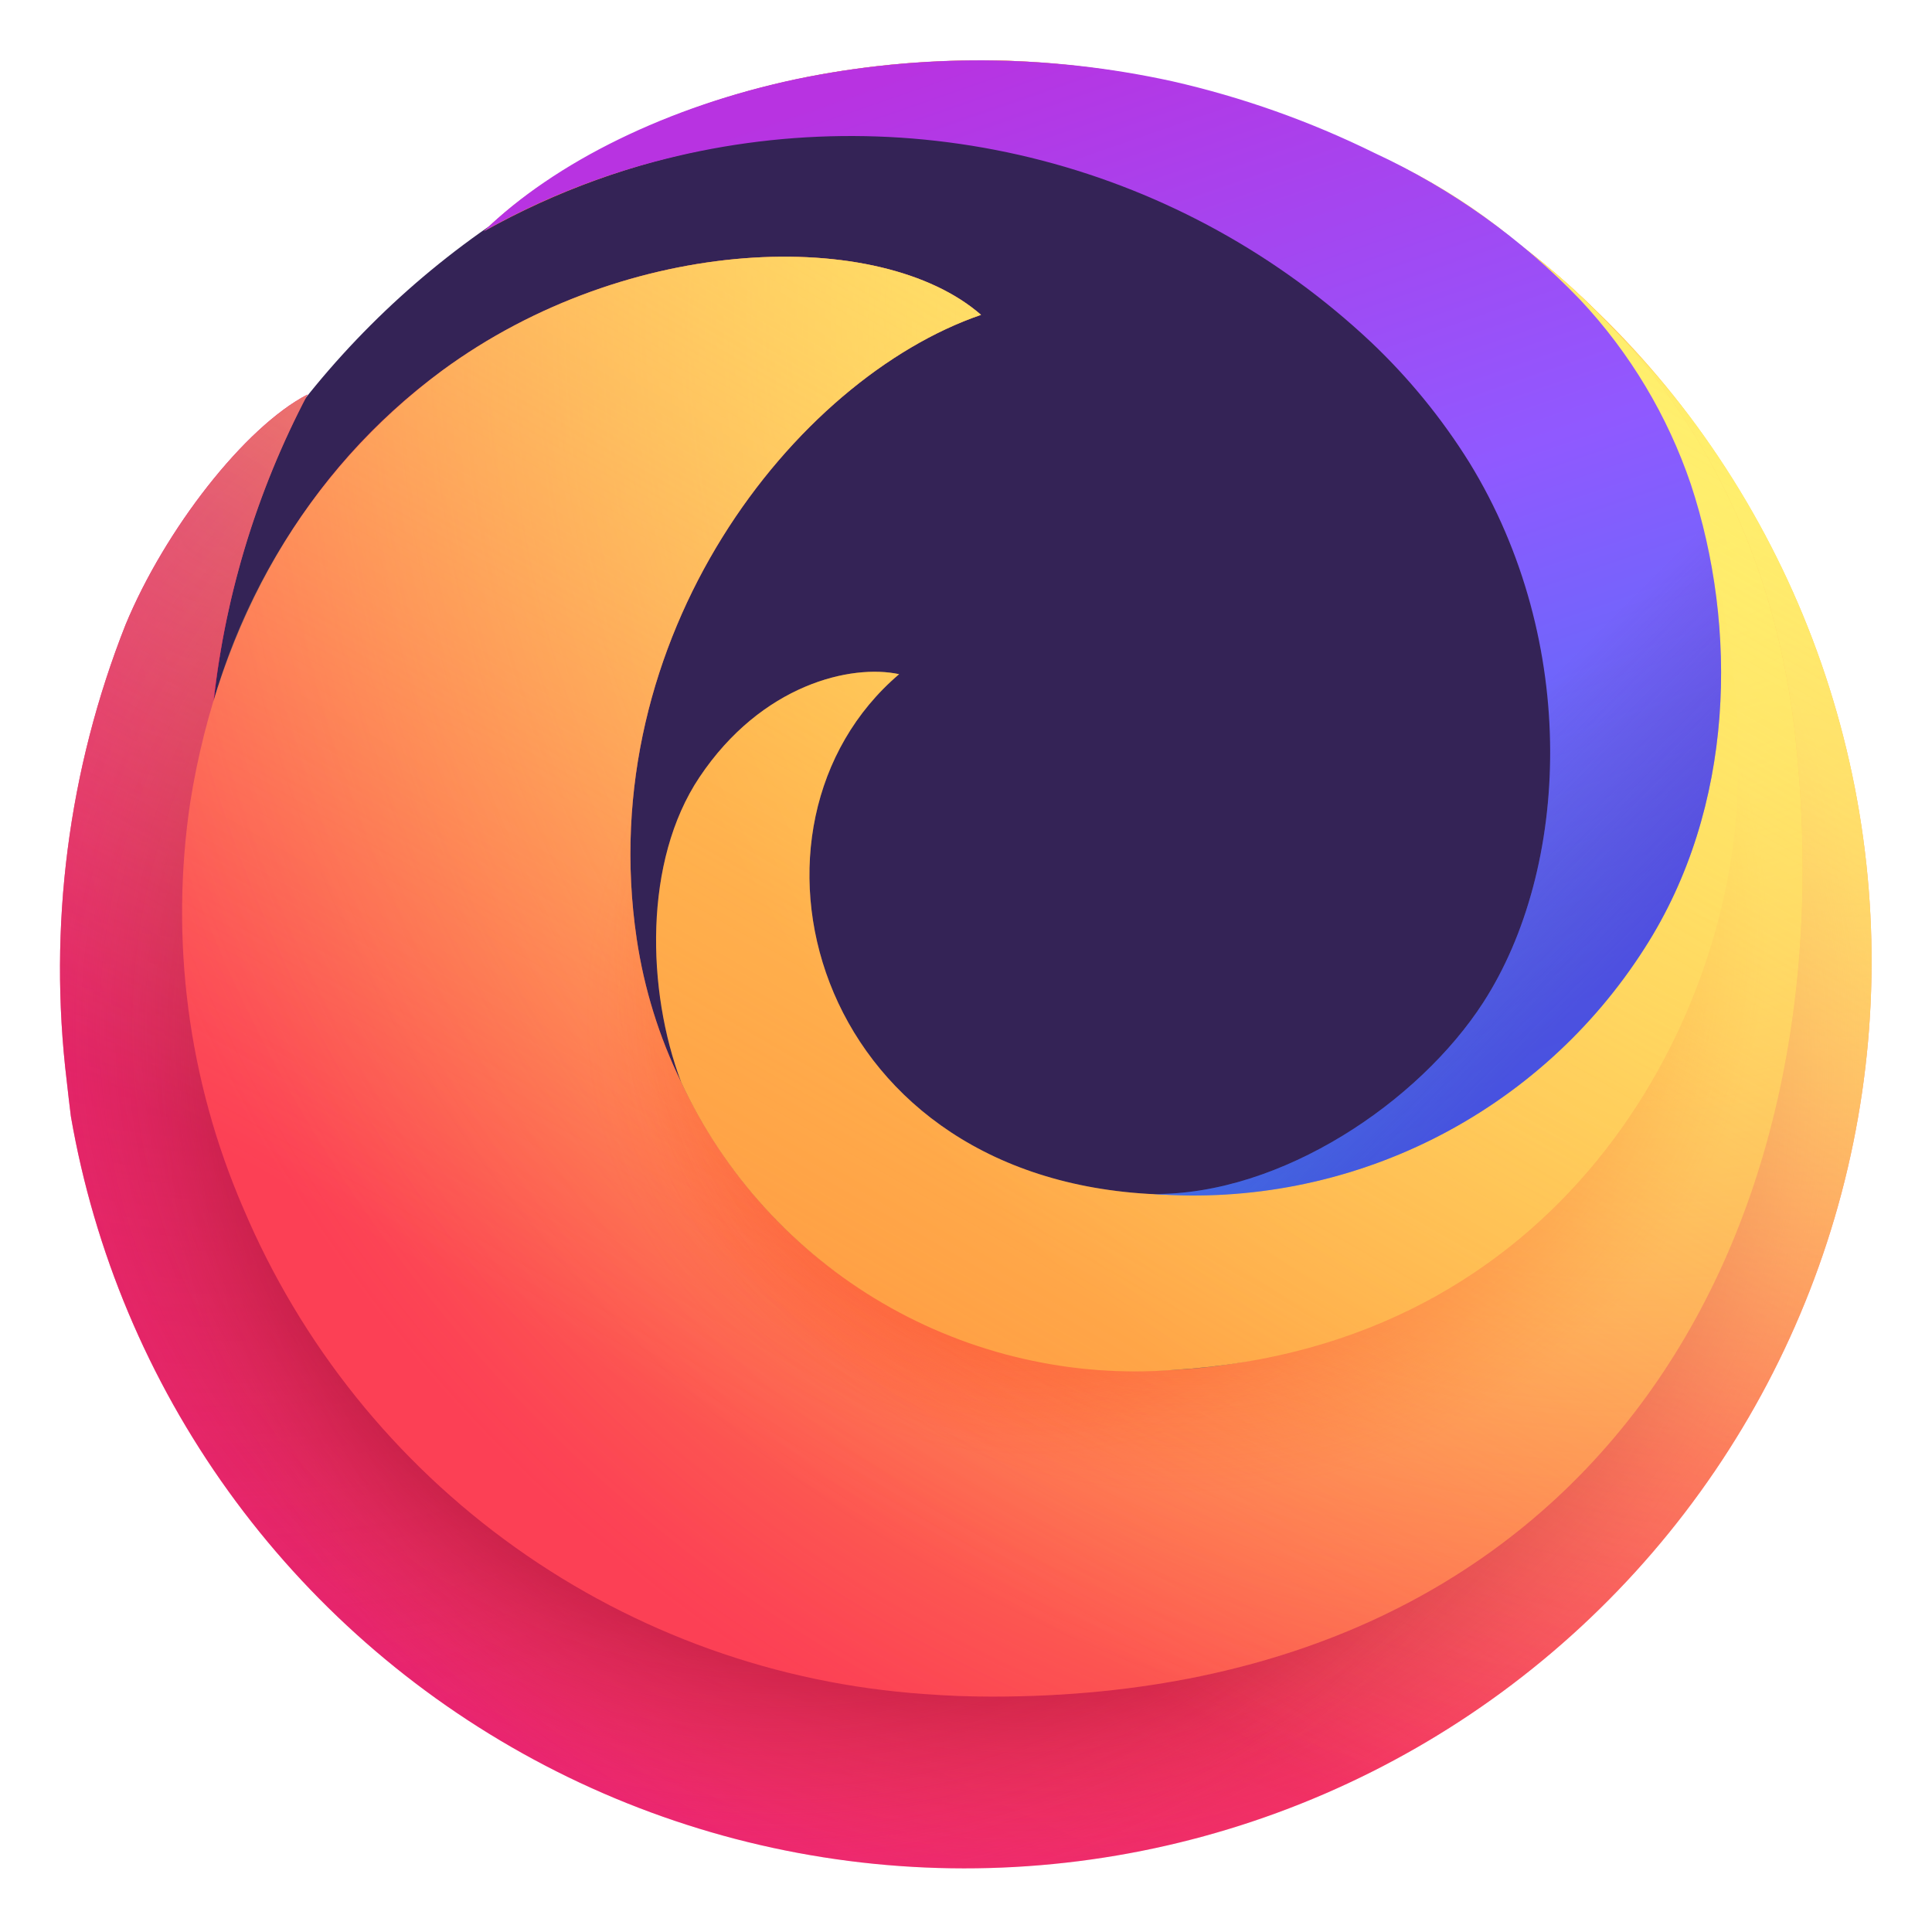
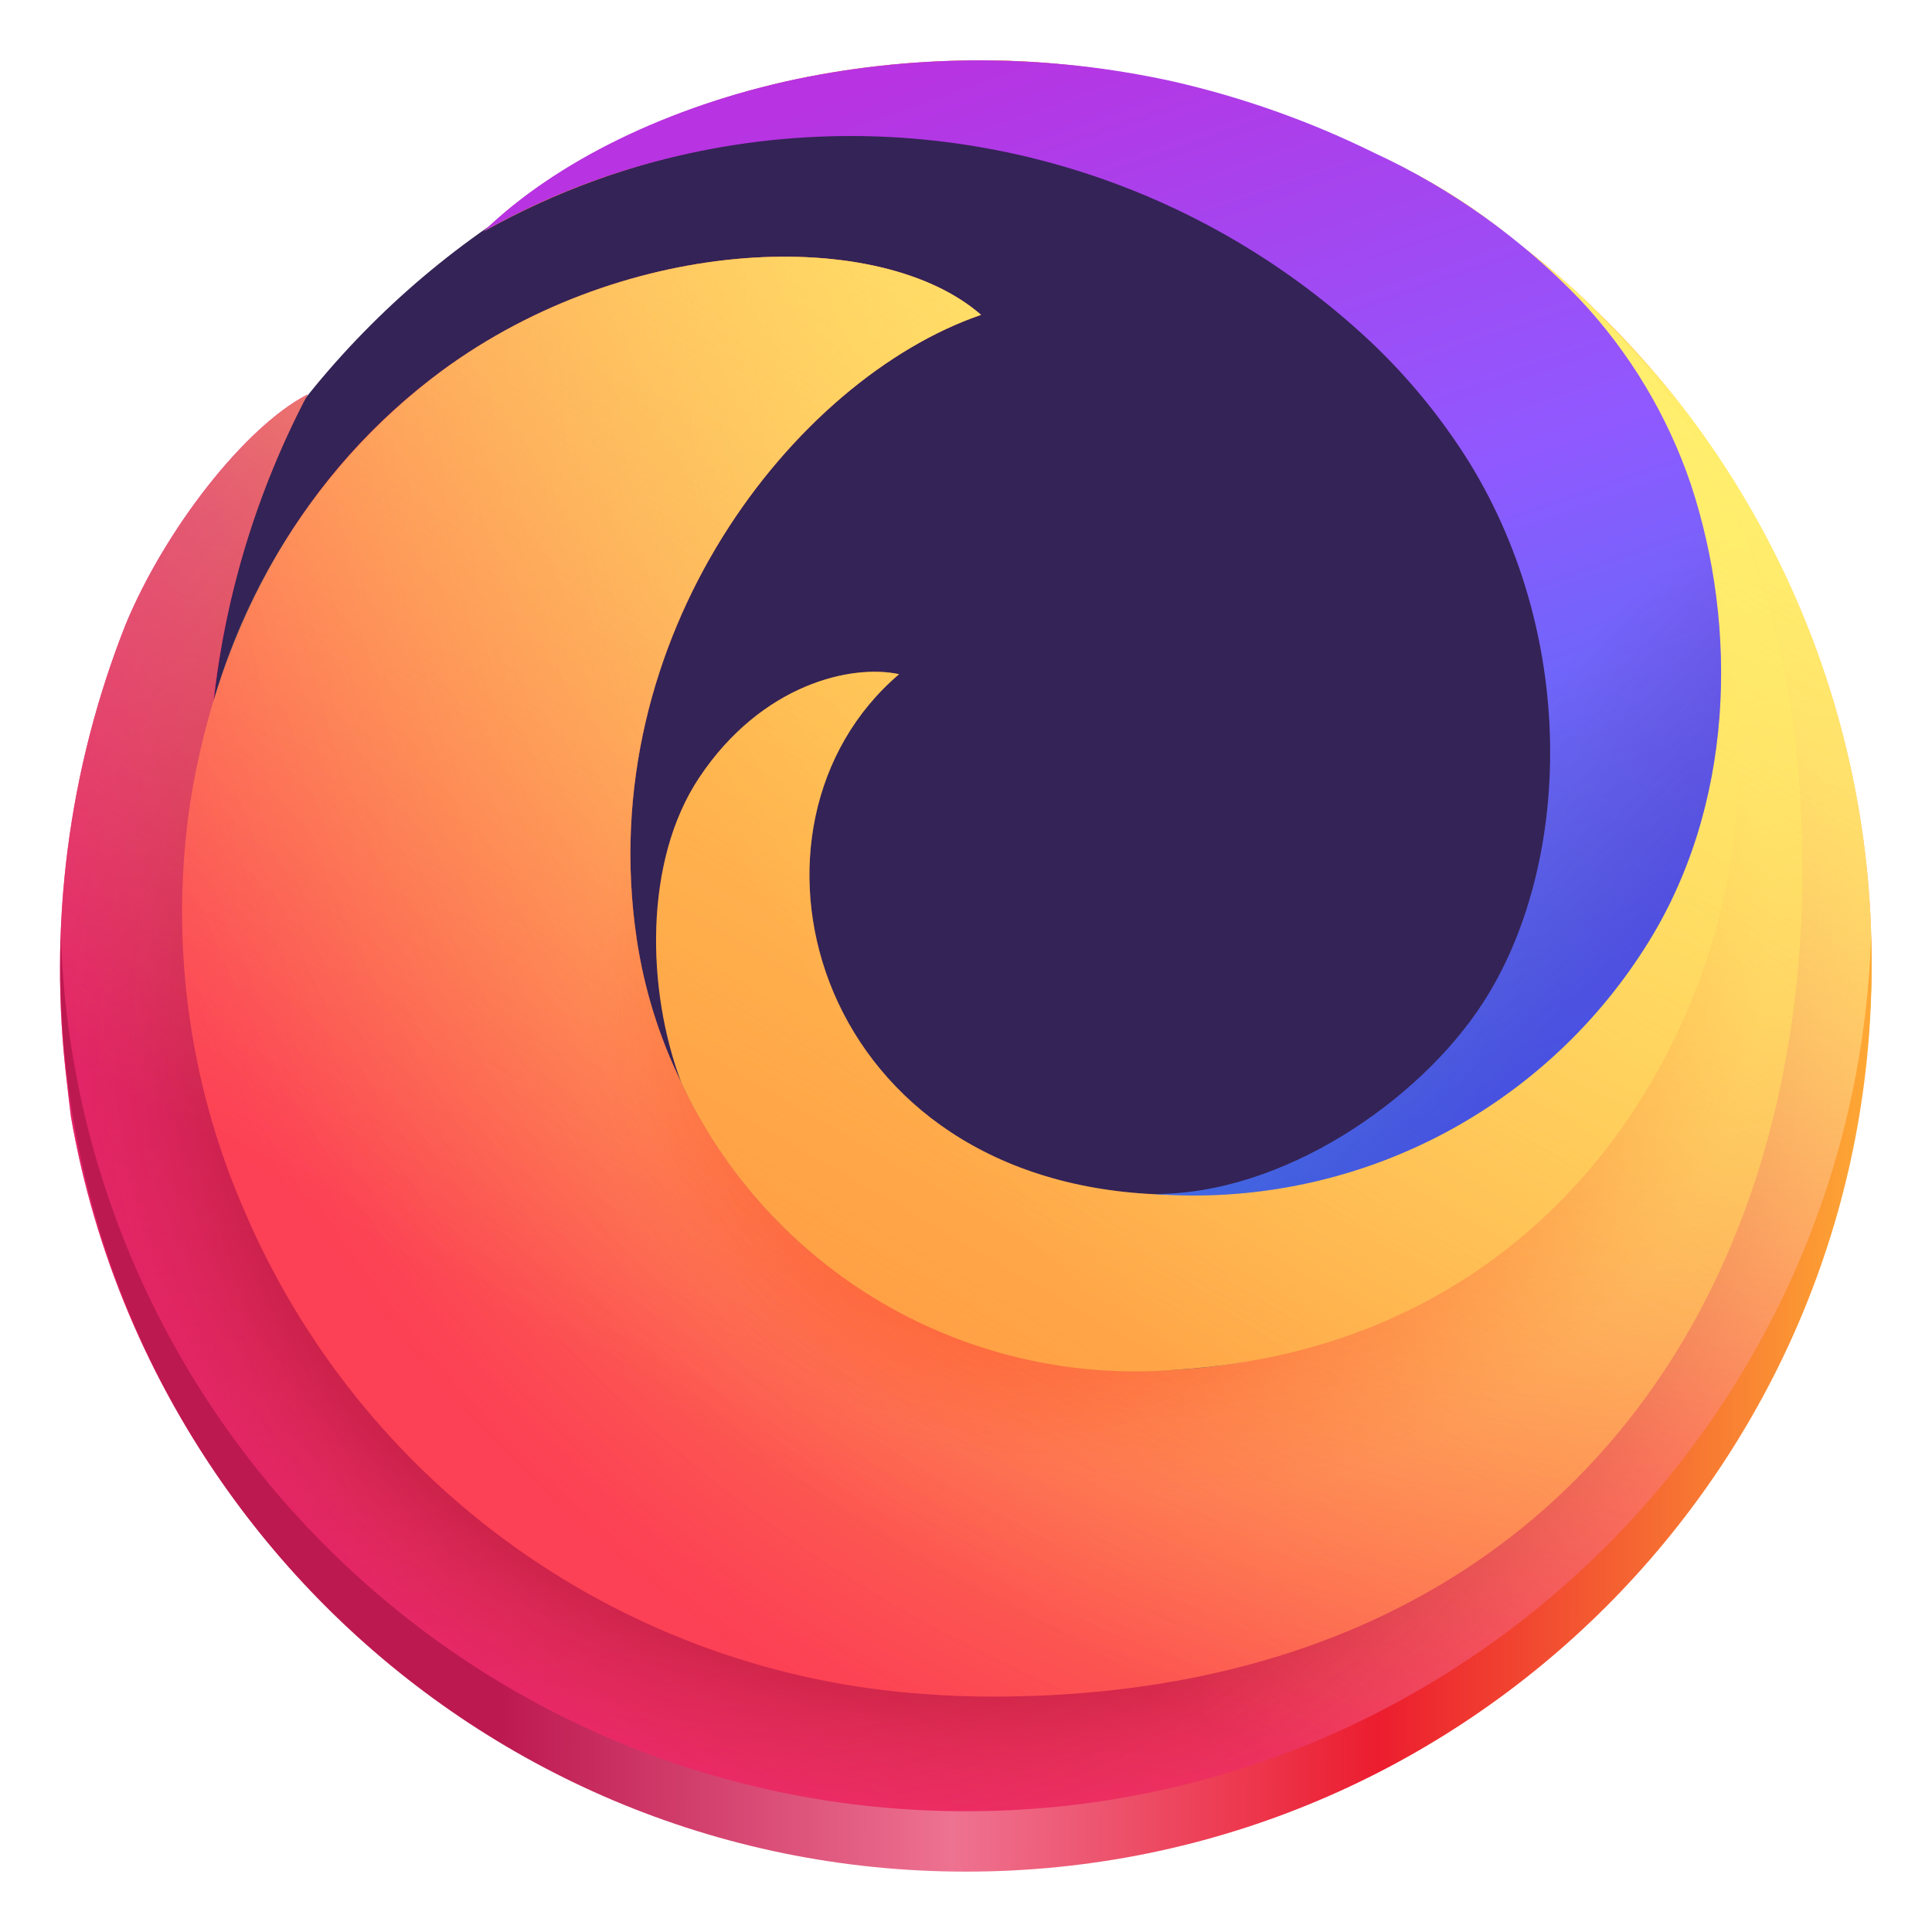
<svg xmlns="http://www.w3.org/2000/svg" width="128" height="128" viewBox="0 0 128 128" fill="none">
  <circle cx="64.5" cy="61.5" r="56.5" fill="#342356" />
-   <path d="M111.915 27.55C106.574 20.466 99.709 14.673 91.827 10.599C83.946 6.525 75.249 4.274 66.381 4.014C52.449 3.735 42.825 7.921 37.38 11.287C44.666 7.062 55.209 4.665 64.44 4.783C88.185 5.083 113.688 21.255 117.476 50.403C121.826 83.862 98.52 111.787 65.736 111.873C29.669 111.964 7.731 80.029 13.466 51.344C13.572 49.938 13.779 48.541 14.085 47.164C14.793 39.812 16.929 32.67 20.375 26.137C16.221 28.287 10.932 35.084 8.322 41.382C4.523 50.989 3.183 61.393 4.425 71.65C4.515 72.427 4.596 73.203 4.698 73.974C6.253 82.93 9.82 91.416 15.13 98.794C20.44 106.172 27.354 112.249 35.353 116.568C43.351 120.887 52.225 123.335 61.307 123.728C70.388 124.121 79.441 122.449 87.782 118.837C96.124 115.225 103.537 109.768 109.465 102.876C115.392 95.985 119.679 87.838 122.002 79.05C124.325 70.262 124.624 61.061 122.877 52.141C121.13 43.22 117.382 34.812 111.915 27.55V27.55Z" fill="url(#paint0_radial)" />
-   <path opacity="0.67" d="M111.915 27.55C106.574 20.466 99.709 14.673 91.827 10.599C83.946 6.525 75.249 4.274 66.381 4.014C52.449 3.735 42.825 7.921 37.38 11.287C44.666 7.062 55.209 4.665 64.44 4.783C88.185 5.083 113.688 21.255 117.476 50.403C121.826 83.862 98.52 111.787 65.736 111.873C29.669 111.964 7.731 80.029 13.466 51.344C13.572 49.938 13.779 48.541 14.085 47.164C14.793 39.812 16.929 32.67 20.375 26.137C16.221 28.287 10.932 35.084 8.322 41.382C4.523 50.989 3.183 61.393 4.425 71.65C4.515 72.427 4.596 73.203 4.698 73.974C6.253 82.93 9.82 91.416 15.13 98.794C20.44 106.172 27.354 112.249 35.353 116.568C43.351 120.887 52.225 123.335 61.307 123.728C70.388 124.121 79.441 122.449 87.782 118.837C96.124 115.225 103.537 109.768 109.465 102.876C115.392 95.985 119.679 87.838 122.002 79.05C124.325 70.262 124.624 61.061 122.877 52.141C121.13 43.22 117.382 34.812 111.915 27.55V27.55Z" fill="url(#paint1_radial)" />
-   <path d="M111.915 27.55C106.574 20.466 99.709 14.673 91.827 10.599C83.946 6.525 75.249 4.274 66.381 4.014C52.449 3.735 42.825 7.921 37.38 11.287C44.666 7.062 55.209 4.665 64.44 4.783C88.185 5.083 113.688 21.255 117.476 50.403C121.826 83.862 98.52 111.787 65.736 111.873C29.669 111.964 7.731 80.029 13.466 51.344C13.572 49.938 13.779 48.541 14.085 47.164C14.793 39.812 16.929 32.67 20.375 26.137C16.221 28.287 10.932 35.084 8.322 41.382C4.523 50.989 3.183 61.393 4.425 71.65C4.515 72.427 4.596 73.203 4.698 73.974C6.253 82.93 9.82 91.416 15.13 98.794C20.44 106.172 27.354 112.249 35.353 116.568C43.351 120.887 52.225 123.335 61.307 123.728C70.388 124.121 79.441 122.449 87.782 118.837C96.124 115.225 103.537 109.768 109.465 102.876C115.392 95.985 119.679 87.838 122.002 79.05C124.325 70.262 124.624 61.061 122.877 52.141C121.13 43.22 117.382 34.812 111.915 27.55V27.55Z" fill="url(#paint2_radial)" />
-   <path d="M111.915 27.55C106.574 20.466 99.709 14.673 91.827 10.599C83.946 6.525 75.249 4.274 66.381 4.014C52.449 3.735 42.825 7.921 37.38 11.287C44.666 7.062 55.209 4.665 64.44 4.783C88.185 5.083 113.688 21.255 117.476 50.403C121.826 83.862 98.52 111.787 65.736 111.873C29.669 111.964 7.731 80.029 13.466 51.344C13.572 49.938 13.779 48.541 14.085 47.164C14.793 39.812 16.929 32.67 20.375 26.137C16.221 28.287 10.932 35.084 8.322 41.382C4.523 50.989 3.183 61.393 4.425 71.65C4.515 72.427 4.596 73.203 4.698 73.974C6.253 82.93 9.82 91.416 15.13 98.794C20.44 106.172 27.354 112.249 35.353 116.568C43.351 120.887 52.225 123.335 61.307 123.728C70.388 124.121 79.441 122.449 87.782 118.837C96.124 115.225 103.537 109.768 109.465 102.876C115.392 95.985 119.679 87.838 122.002 79.05C124.325 70.262 124.624 61.061 122.877 52.141C121.13 43.22 117.382 34.812 111.915 27.55V27.55Z" fill="url(#paint3_radial)" />
-   <path d="M111.915 27.55C106.574 20.466 99.709 14.673 91.827 10.599C83.946 6.525 75.249 4.274 66.381 4.014C52.449 3.735 42.825 7.921 37.38 11.287C44.666 7.062 55.209 4.665 64.44 4.783C88.185 5.083 113.688 21.255 117.476 50.403C121.826 83.862 98.52 111.787 65.736 111.873C29.669 111.964 7.731 80.029 13.466 51.344C13.572 49.938 13.779 48.541 14.085 47.164C14.793 39.812 16.929 32.67 20.375 26.137C16.221 28.287 10.932 35.084 8.322 41.382C4.523 50.989 3.183 61.393 4.425 71.65C4.515 72.427 4.596 73.203 4.698 73.974C6.253 82.93 9.82 91.416 15.13 98.794C20.44 106.172 27.354 112.249 35.353 116.568C43.351 120.887 52.225 123.335 61.307 123.728C70.388 124.121 79.441 122.449 87.782 118.837C96.124 115.225 103.537 109.768 109.465 102.876C115.392 95.985 119.679 87.838 122.002 79.05C124.325 70.262 124.624 61.061 122.877 52.141C121.13 43.22 117.382 34.812 111.915 27.55V27.55Z" fill="url(#paint4_radial)" />
+   <path d="M111.915 27.55C106.574 20.466 99.709 14.673 91.827 10.599C83.946 6.525 75.249 4.274 66.381 4.014C52.449 3.735 42.825 7.921 37.38 11.287C44.666 7.062 55.209 4.665 64.44 4.783C88.185 5.083 113.688 21.255 117.476 50.403C121.826 83.862 98.52 111.787 65.736 111.873C29.669 111.964 7.731 80.029 13.466 51.344C13.572 49.938 13.779 48.541 14.085 47.164C14.793 39.812 16.929 32.67 20.375 26.137C16.221 28.287 10.932 35.084 8.322 41.382C4.523 50.989 3.183 61.393 4.425 71.65C4.515 72.427 4.596 73.203 4.698 73.974C6.253 82.93 9.82 91.416 15.13 98.794C20.44 106.172 27.354 112.249 35.353 116.568C43.351 120.887 52.225 123.335 61.307 123.728C70.388 124.121 79.441 122.449 87.782 118.837C96.124 115.225 103.537 109.768 109.465 102.876C115.392 95.985 119.679 87.838 122.002 79.05C124.325 70.262 124.624 61.061 122.877 52.141C121.13 43.22 117.382 34.812 111.915 27.55Z" fill="url(#paint0_radial)" />
+   <path opacity="0.67" d="M111.915 27.55C106.574 20.466 99.709 14.673 91.827 10.599C83.946 6.525 75.249 4.274 66.381 4.014C52.449 3.735 42.825 7.921 37.38 11.287C44.666 7.062 55.209 4.665 64.44 4.783C88.185 5.083 113.688 21.255 117.476 50.403C121.826 83.862 98.52 111.787 65.736 111.873C29.669 111.964 7.731 80.029 13.466 51.344C13.572 49.938 13.779 48.541 14.085 47.164C14.793 39.812 16.929 32.67 20.375 26.137C16.221 28.287 10.932 35.084 8.322 41.382C4.523 50.989 3.183 61.393 4.425 71.65C4.515 72.427 4.596 73.203 4.698 73.974C6.253 82.93 9.82 91.416 15.13 98.794C20.44 106.172 27.354 112.249 35.353 116.568C43.351 120.887 52.225 123.335 61.307 123.728C70.388 124.121 79.441 122.449 87.782 118.837C96.124 115.225 103.537 109.768 109.465 102.876C115.392 95.985 119.679 87.838 122.002 79.05C124.325 70.262 124.624 61.061 122.877 52.141C121.13 43.22 117.382 34.812 111.915 27.55Z" fill="url(#paint1_radial)" />
+   <path d="M111.915 27.55C106.574 20.466 99.709 14.673 91.827 10.599C83.946 6.525 75.249 4.274 66.381 4.014C52.449 3.735 42.825 7.921 37.38 11.287C44.666 7.062 55.209 4.665 64.44 4.783C88.185 5.083 113.688 21.255 117.476 50.403C121.826 83.862 98.52 111.787 65.736 111.873C29.669 111.964 7.731 80.029 13.466 51.344C13.572 49.938 13.779 48.541 14.085 47.164C14.793 39.812 16.929 32.67 20.375 26.137C16.221 28.287 10.932 35.084 8.322 41.382C4.523 50.989 3.183 61.393 4.425 71.65C4.515 72.427 4.596 73.203 4.698 73.974C6.253 82.93 9.82 91.416 15.13 98.794C20.44 106.172 27.354 112.249 35.353 116.568C43.351 120.887 52.225 123.335 61.307 123.728C70.388 124.121 79.441 122.449 87.782 118.837C96.124 115.225 103.537 109.768 109.465 102.876C115.392 95.985 119.679 87.838 122.002 79.05C124.325 70.262 124.624 61.061 122.877 52.141C121.13 43.22 117.382 34.812 111.915 27.55Z" fill="url(#paint2_radial)" />
+   <path d="M111.915 27.55C106.574 20.466 99.709 14.673 91.827 10.599C83.946 6.525 75.249 4.274 66.381 4.014C52.449 3.735 42.825 7.921 37.38 11.287C44.666 7.062 55.209 4.665 64.44 4.783C88.185 5.083 113.688 21.255 117.476 50.403C121.826 83.862 98.52 111.787 65.736 111.873C29.669 111.964 7.731 80.029 13.466 51.344C13.572 49.938 13.779 48.541 14.085 47.164C14.793 39.812 16.929 32.67 20.375 26.137C16.221 28.287 10.932 35.084 8.322 41.382C4.523 50.989 3.183 61.393 4.425 71.65C4.515 72.427 4.596 73.203 4.698 73.974C6.253 82.93 9.82 91.416 15.13 98.794C20.44 106.172 27.354 112.249 35.353 116.568C43.351 120.887 52.225 123.335 61.307 123.728C70.388 124.121 79.441 122.449 87.782 118.837C96.124 115.225 103.537 109.768 109.465 102.876C115.392 95.985 119.679 87.838 122.002 79.05C124.325 70.262 124.624 61.061 122.877 52.141C121.13 43.22 117.382 34.812 111.915 27.55Z" fill="url(#paint3_radial)" />
+   <path d="M111.915 27.55C106.574 20.466 99.709 14.673 91.827 10.599C83.946 6.525 75.249 4.274 66.381 4.014C52.449 3.735 42.825 7.921 37.38 11.287C44.666 7.062 55.209 4.665 64.44 4.783C88.185 5.083 113.688 21.255 117.476 50.403C121.826 83.862 98.52 111.787 65.736 111.873C29.669 111.964 7.731 80.029 13.466 51.344C13.572 49.938 13.779 48.541 14.085 47.164C14.793 39.812 16.929 32.67 20.375 26.137C16.221 28.287 10.932 35.084 8.322 41.382C4.523 50.989 3.183 61.393 4.425 71.65C4.515 72.427 4.596 73.203 4.698 73.974C6.253 82.93 9.82 91.416 15.13 98.794C20.44 106.172 27.354 112.249 35.353 116.568C43.351 120.887 52.225 123.335 61.307 123.728C70.388 124.121 79.441 122.449 87.782 118.837C96.124 115.225 103.537 109.768 109.465 102.876C115.392 95.985 119.679 87.838 122.002 79.05C124.325 70.262 124.624 61.061 122.877 52.141C121.13 43.22 117.382 34.812 111.915 27.55Z" fill="url(#paint4_radial)" />
  <path d="M117.477 50.403C117.947 54.006 118.098 57.643 117.926 61.273C119.916 60.973 121.91 60.708 123.907 60.478C123.275 48.553 119.1 37.089 111.916 27.55C106.575 20.466 99.71 14.673 91.828 10.599C83.947 6.525 75.25 4.274 66.382 4.014C52.45 3.735 42.826 7.921 37.381 11.287C44.666 7.062 55.21 4.665 64.441 4.783C88.186 5.086 113.689 21.25 117.477 50.403Z" fill="url(#paint5_linear)" />
-   <path d="M118.937 48.739C115.561 18.277 88.394 4.585 64.441 4.783C55.209 4.858 44.666 7.061 37.381 11.287C35.453 12.43 33.662 13.789 32.041 15.337C32.234 15.177 32.812 14.701 33.769 14.044L33.864 13.979L33.947 13.922C37.483 11.532 41.378 9.723 45.486 8.565C51.92 6.786 58.589 6.005 65.26 6.25C77.641 6.989 89.303 12.315 97.97 21.188C106.637 30.061 111.687 41.844 112.135 54.239C112.685 74.05 96.472 89.845 77.782 90.76C64.189 91.426 51.382 84.849 45.127 71.691C43.664 68.694 42.67 65.49 42.181 62.191C39.217 42.166 52.664 25.088 64.996 20.86C58.343 15.049 41.674 15.444 29.267 24.571C20.334 31.144 14.537 41.145 12.617 53.071C11.236 62.222 12.452 71.577 16.128 80.071C19.945 89.078 26.183 96.852 34.15 102.53C42.117 108.207 51.501 111.567 61.261 112.235C62.75 112.349 64.242 112.406 65.737 112.405C105.43 112.405 122.65 82.275 118.937 48.739V48.739Z" fill="url(#paint6_radial)" />
-   <path d="M118.937 48.739C115.561 18.277 88.394 4.585 64.441 4.783C55.209 4.858 44.666 7.061 37.381 11.287C35.453 12.43 33.662 13.789 32.041 15.337C32.234 15.177 32.812 14.701 33.769 14.044L33.864 13.979L33.947 13.922C37.483 11.532 41.378 9.723 45.486 8.565C51.92 6.786 58.589 6.005 65.26 6.25C77.641 6.989 89.303 12.315 97.97 21.188C106.637 30.061 111.687 41.844 112.135 54.239C112.685 74.05 96.472 89.845 77.782 90.76C64.189 91.426 51.382 84.849 45.127 71.691C43.664 68.694 42.67 65.49 42.181 62.191C39.217 42.166 52.664 25.088 64.996 20.86C58.343 15.049 41.674 15.444 29.267 24.571C20.334 31.144 14.537 41.145 12.617 53.071C11.236 62.222 12.452 71.577 16.128 80.071C19.945 89.078 26.183 96.852 34.15 102.53C42.117 108.207 51.501 111.567 61.261 112.235C62.75 112.349 64.242 112.406 65.737 112.405C105.43 112.405 122.65 82.275 118.937 48.739V48.739Z" fill="url(#paint7_radial)" />
-   <path style="mix-blend-mode:multiply" opacity="0.53" d="M118.937 48.739C115.561 18.277 88.394 4.585 64.441 4.783C55.209 4.858 44.666 7.061 37.381 11.287C35.453 12.43 33.662 13.789 32.041 15.337C32.234 15.177 32.812 14.701 33.769 14.044L33.864 13.979L33.947 13.922C37.483 11.532 41.378 9.723 45.486 8.565C51.92 6.786 58.589 6.005 65.26 6.25C77.641 6.989 89.303 12.315 97.97 21.188C106.637 30.061 111.687 41.844 112.135 54.239C112.685 74.05 96.472 89.845 77.782 90.76C64.189 91.426 51.382 84.849 45.127 71.691C43.664 68.694 42.67 65.49 42.181 62.191C39.217 42.166 52.664 25.088 64.996 20.86C58.343 15.049 41.674 15.444 29.267 24.571C20.334 31.144 14.537 41.145 12.617 53.071C11.236 62.222 12.452 71.577 16.128 80.071C19.945 89.078 26.183 96.852 34.15 102.53C42.117 108.207 51.501 111.567 61.261 112.235C62.75 112.349 64.242 112.406 65.737 112.405C105.43 112.405 122.65 82.275 118.937 48.739V48.739Z" fill="url(#paint8_radial)" />
-   <path style="mix-blend-mode:multiply" opacity="0.53" d="M118.937 48.739C115.561 18.277 88.394 4.585 64.441 4.783C55.209 4.858 44.666 7.061 37.381 11.287C35.453 12.43 33.662 13.789 32.041 15.337C32.234 15.177 32.812 14.701 33.769 14.044L33.864 13.979L33.947 13.922C37.483 11.532 41.378 9.723 45.486 8.565C51.92 6.786 58.589 6.005 65.26 6.25C77.641 6.989 89.303 12.315 97.97 21.188C106.637 30.061 111.687 41.844 112.135 54.239C112.685 74.05 96.472 89.845 77.782 90.76C64.189 91.426 51.382 84.849 45.127 71.691C43.664 68.694 42.67 65.49 42.181 62.191C39.217 42.166 52.664 25.088 64.996 20.86C58.343 15.049 41.674 15.444 29.267 24.571C20.334 31.144 14.537 41.145 12.617 53.071C11.236 62.222 12.452 71.577 16.128 80.071C19.945 89.078 26.183 96.852 34.15 102.53C42.117 108.207 51.501 111.567 61.261 112.235C62.75 112.349 64.242 112.406 65.737 112.405C105.43 112.405 122.65 82.275 118.937 48.739V48.739Z" fill="url(#paint9_radial)" />
-   <path d="M77.782 90.76C103.432 89.2 114.412 67.96 115.1 52.892C116.174 29.35 102.208 3.97 65.26 6.25C58.589 6.007 51.92 6.789 45.486 8.569C41.397 9.777 37.509 11.582 33.947 13.927L33.864 13.984L33.769 14.049C33.195 14.448 32.633 14.87 32.084 15.312C41.648 9.964 52.698 7.89 63.55 9.407C84.763 12.191 104.158 28.693 104.158 50.467C104.158 67.221 91.212 80.017 76.051 79.097C53.529 77.748 47.851 54.648 59.568 44.666C56.408 43.987 50.471 45.319 46.337 51.499C42.628 57.049 42.838 65.614 45.127 71.691C47.98 77.817 52.636 82.925 58.472 86.333C64.307 89.741 71.045 91.285 77.782 90.76V90.76Z" fill="url(#paint10_radial)" />
-   <path d="M111.916 27.55C110.309 25.446 108.564 23.451 106.693 21.577C105.207 20.006 103.615 18.54 101.928 17.188C102.899 18.034 103.824 18.93 104.701 19.873C107.984 23.377 110.481 27.542 112.024 32.089C115.158 41.583 114.954 53.464 108.97 62.795C105.648 68.025 101.008 72.287 95.517 75.156C90.026 78.024 83.877 79.398 77.688 79.138C77.146 79.138 76.6 79.138 76.051 79.097C53.529 77.748 47.851 54.648 59.569 44.666C56.408 43.987 50.471 45.319 46.337 51.499C42.628 57.049 42.838 65.614 45.127 71.691C43.664 68.694 42.671 65.49 42.182 62.191C39.217 42.166 52.664 25.088 64.996 20.86C58.343 15.049 41.674 15.444 29.267 24.571C21.971 30.026 16.657 37.716 14.137 46.471C14.94 39.367 17.055 32.473 20.375 26.142C16.222 28.291 10.933 35.089 8.323 41.386C4.524 50.992 3.185 61.395 4.426 71.65C4.516 72.427 4.597 73.203 4.699 73.974C6.254 82.93 9.821 91.416 15.131 98.794C20.441 106.172 27.355 112.249 35.354 116.568C43.352 120.887 52.226 123.335 61.308 123.728C70.389 124.121 79.442 122.449 87.783 118.837C96.125 115.225 103.538 109.768 109.466 102.876C115.393 95.985 119.68 87.838 122.003 79.05C124.326 70.262 124.625 61.061 122.878 52.141C121.131 43.22 117.383 34.812 111.916 27.55V27.55Z" fill="url(#paint11_linear)" />
-   <path d="M112.024 32.089C110.482 27.542 107.985 23.377 104.701 19.873C100.799 15.807 96.173 12.504 91.06 10.133C86.791 8.029 82.291 6.434 77.65 5.38C69.469 3.589 61.004 3.538 52.803 5.23C44.278 7.03 36.782 10.719 32.041 15.329C35.822 13.194 39.874 11.579 44.087 10.53C52.275 8.472 60.849 8.506 69.02 10.63C77.191 12.753 84.697 16.896 90.847 22.68C93.34 25.044 95.522 27.715 97.341 30.63C104.683 42.568 103.989 57.577 98.263 66.428C94.01 73.004 84.903 79.178 76.405 79.106C82.8 79.589 89.207 78.328 94.942 75.456C100.677 72.584 105.525 68.21 108.97 62.8C114.954 53.464 115.158 41.583 112.024 32.089V32.089Z" fill="url(#paint12_linear)" />
-   <path d="M112.024 32.089C110.482 27.542 107.985 23.377 104.701 19.873C100.799 15.807 96.173 12.504 91.06 10.133C86.791 8.029 82.291 6.434 77.65 5.38C69.469 3.589 61.004 3.538 52.803 5.23C44.278 7.03 36.782 10.719 32.041 15.329C35.822 13.194 39.874 11.579 44.087 10.53C52.275 8.472 60.849 8.506 69.02 10.63C77.191 12.753 84.697 16.896 90.847 22.68C93.34 25.044 95.522 27.715 97.341 30.63C104.683 42.568 103.989 57.577 98.263 66.428C94.01 73.004 84.903 79.178 76.405 79.106C82.8 79.589 89.207 78.328 94.942 75.456C100.677 72.584 105.525 68.21 108.97 62.8C114.954 53.464 115.158 41.583 112.024 32.089V32.089Z" fill="url(#paint13_linear)" />
+   <path d="M118.937 48.739C115.561 18.277 88.394 4.585 64.441 4.783C55.209 4.858 44.666 7.061 37.381 11.287C35.453 12.43 33.662 13.789 32.041 15.337C32.234 15.177 32.812 14.701 33.769 14.044L33.864 13.979L33.947 13.922C37.483 11.532 41.378 9.723 45.486 8.565C51.92 6.786 58.589 6.005 65.26 6.25C77.641 6.989 89.303 12.315 97.97 21.188C106.637 30.061 111.687 41.844 112.135 54.239C112.685 74.05 96.472 89.845 77.782 90.76C64.189 91.426 51.382 84.849 45.127 71.691C43.664 68.694 42.67 65.49 42.181 62.191C39.217 42.166 52.664 25.088 64.996 20.86C58.343 15.049 41.674 15.444 29.267 24.571C20.334 31.144 14.537 41.145 12.617 53.071C11.236 62.222 12.452 71.577 16.128 80.071C19.945 89.078 26.183 96.852 34.15 102.53C42.117 108.207 51.501 111.567 61.261 112.235C62.75 112.349 64.242 112.406 65.737 112.405C105.43 112.405 122.65 82.275 118.937 48.739Z" fill="url(#paint6_radial)" />
+   <path d="M118.937 48.739C115.561 18.277 88.394 4.585 64.441 4.783C55.209 4.858 44.666 7.061 37.381 11.287C35.453 12.43 33.662 13.789 32.041 15.337C32.234 15.177 32.812 14.701 33.769 14.044L33.864 13.979L33.947 13.922C37.483 11.532 41.378 9.723 45.486 8.565C51.92 6.786 58.589 6.005 65.26 6.25C77.641 6.989 89.303 12.315 97.97 21.188C106.637 30.061 111.687 41.844 112.135 54.239C112.685 74.05 96.472 89.845 77.782 90.76C64.189 91.426 51.382 84.849 45.127 71.691C43.664 68.694 42.67 65.49 42.181 62.191C39.217 42.166 52.664 25.088 64.996 20.86C58.343 15.049 41.674 15.444 29.267 24.571C20.334 31.144 14.537 41.145 12.617 53.071C11.236 62.222 12.452 71.577 16.128 80.071C19.945 89.078 26.183 96.852 34.15 102.53C42.117 108.207 51.501 111.567 61.261 112.235C62.75 112.349 64.242 112.406 65.737 112.405C105.43 112.405 122.65 82.275 118.937 48.739Z" fill="url(#paint7_radial)" />
+   <path style="mix-blend-mode:multiply" opacity="0.53" d="M118.937 48.739C115.561 18.277 88.394 4.585 64.441 4.783C55.209 4.858 44.666 7.061 37.381 11.287C35.453 12.43 33.662 13.789 32.041 15.337C32.234 15.177 32.812 14.701 33.769 14.044L33.864 13.979L33.947 13.922C37.483 11.532 41.378 9.723 45.486 8.565C51.92 6.786 58.589 6.005 65.26 6.25C77.641 6.989 89.303 12.315 97.97 21.188C106.637 30.061 111.687 41.844 112.135 54.239C112.685 74.05 96.472 89.845 77.782 90.76C64.189 91.426 51.382 84.849 45.127 71.691C43.664 68.694 42.67 65.49 42.181 62.191C39.217 42.166 52.664 25.088 64.996 20.86C58.343 15.049 41.674 15.444 29.267 24.571C20.334 31.144 14.537 41.145 12.617 53.071C11.236 62.222 12.452 71.577 16.128 80.071C19.945 89.078 26.183 96.852 34.15 102.53C42.117 108.207 51.501 111.567 61.261 112.235C62.75 112.349 64.242 112.406 65.737 112.405C105.43 112.405 122.65 82.275 118.937 48.739Z" fill="url(#paint8_radial)" />
+   <path style="mix-blend-mode:multiply" opacity="0.53" d="M118.937 48.739C115.561 18.277 88.394 4.585 64.441 4.783C55.209 4.858 44.666 7.061 37.381 11.287C35.453 12.43 33.662 13.789 32.041 15.337C32.234 15.177 32.812 14.701 33.769 14.044L33.864 13.979L33.947 13.922C37.483 11.532 41.378 9.723 45.486 8.565C51.92 6.786 58.589 6.005 65.26 6.25C77.641 6.989 89.303 12.315 97.97 21.188C106.637 30.061 111.687 41.844 112.135 54.239C112.685 74.05 96.472 89.845 77.782 90.76C64.189 91.426 51.382 84.849 45.127 71.691C43.664 68.694 42.67 65.49 42.181 62.191C39.217 42.166 52.664 25.088 64.996 20.86C58.343 15.049 41.674 15.444 29.267 24.571C20.334 31.144 14.537 41.145 12.617 53.071C11.236 62.222 12.452 71.577 16.128 80.071C19.945 89.078 26.183 96.852 34.15 102.53C42.117 108.207 51.501 111.567 61.261 112.235C62.75 112.349 64.242 112.406 65.737 112.405C105.43 112.405 122.65 82.275 118.937 48.739Z" fill="url(#paint9_radial)" />
+   <path d="M77.782 90.76C103.432 89.2 114.412 67.96 115.101 52.892C116.174 29.35 102.208 3.97 65.26 6.25C58.589 6.007 51.92 6.789 45.486 8.569C41.397 9.777 37.509 11.582 33.947 13.927L33.864 13.984L33.769 14.049C33.195 14.448 32.633 14.87 32.084 15.312C41.648 9.964 52.698 7.89 63.55 9.407C84.763 12.191 104.158 28.693 104.158 50.467C104.158 67.221 91.212 80.017 76.051 79.097C53.529 77.748 47.851 54.648 59.568 44.666C56.408 43.987 50.471 45.319 46.337 51.499C42.628 57.049 42.838 65.614 45.127 71.691C47.98 77.817 52.636 82.925 58.472 86.333C64.307 89.741 71.045 91.285 77.782 90.76Z" fill="url(#paint10_radial)" />
+   <path d="M111.916 27.55C110.309 25.446 108.564 23.451 106.693 21.577C105.207 20.006 103.615 18.54 101.928 17.188C102.899 18.034 103.824 18.93 104.701 19.873C107.984 23.377 110.481 27.542 112.024 32.089C115.158 41.583 114.954 53.464 108.97 62.795C105.648 68.025 101.008 72.287 95.517 75.156C90.026 78.024 83.877 79.398 77.688 79.138C77.146 79.138 76.6 79.138 76.051 79.097C53.529 77.748 47.851 54.648 59.569 44.666C56.408 43.987 50.471 45.319 46.337 51.499C42.628 57.049 42.838 65.614 45.127 71.691C43.664 68.694 42.671 65.49 42.182 62.191C39.217 42.166 52.664 25.088 64.996 20.86C58.343 15.049 41.674 15.444 29.267 24.571C21.971 30.026 16.657 37.716 14.137 46.471C14.94 39.367 17.055 32.473 20.375 26.142C16.222 28.291 10.933 35.089 8.323 41.386C4.524 50.992 3.185 61.395 4.426 71.65C4.516 72.427 4.597 73.203 4.699 73.974C6.254 82.93 9.821 91.416 15.131 98.794C20.441 106.172 27.355 112.249 35.354 116.568C43.352 120.887 52.226 123.335 61.308 123.728C70.389 124.121 79.442 122.449 87.783 118.837C96.125 115.225 103.538 109.768 109.466 102.876C115.393 95.985 119.68 87.838 122.003 79.05C124.326 70.262 124.625 61.061 122.878 52.141C121.131 43.22 117.383 34.812 111.916 27.55Z" fill="url(#paint11_linear)" />
+   <path d="M112.024 32.089C110.482 27.542 107.985 23.377 104.701 19.873C100.799 15.807 96.173 12.504 91.06 10.133C86.791 8.029 82.291 6.434 77.65 5.38C69.469 3.589 61.004 3.538 52.803 5.23C44.278 7.03 36.782 10.719 32.041 15.329C35.822 13.194 39.874 11.579 44.087 10.53C52.275 8.472 60.849 8.506 69.02 10.63C77.191 12.753 84.697 16.896 90.847 22.68C93.34 25.044 95.522 27.715 97.341 30.63C104.683 42.568 103.989 57.577 98.263 66.428C94.01 73.004 84.903 79.178 76.405 79.106C82.8 79.589 89.207 78.328 94.942 75.456C100.677 72.584 105.525 68.21 108.97 62.8C114.954 53.464 115.158 41.583 112.024 32.089Z" fill="url(#paint12_linear)" />
+   <path d="M112.024 32.089C110.482 27.542 107.985 23.377 104.701 19.873C100.799 15.807 96.173 12.504 91.06 10.133C86.791 8.029 82.291 6.434 77.65 5.38C69.469 3.589 61.004 3.538 52.803 5.23C44.278 7.03 36.782 10.719 32.041 15.329C35.822 13.194 39.874 11.579 44.087 10.53C52.275 8.472 60.849 8.506 69.02 10.63C77.191 12.753 84.697 16.896 90.847 22.68C93.34 25.044 95.522 27.715 97.341 30.63C104.683 42.568 103.989 57.577 98.263 66.428C94.01 73.004 84.903 79.178 76.405 79.106C82.8 79.589 89.207 78.328 94.942 75.456C100.677 72.584 105.525 68.21 108.97 62.8C114.954 53.464 115.158 41.583 112.024 32.089Z" fill="url(#paint13_linear)" />
+   <path fill-rule="evenodd" clip-rule="evenodd" d="M123.967 62C122.912 94.211 96.468 120 64 120C31.532 120 5.088 94.211 4.033 62C4.011 62.664 4 63.331 4 64C4 97.137 30.863 124 64 124C97.137 124 124 97.137 124 64C124 63.331 123.989 62.664 123.967 62Z" fill="url(#paint14_linear)" />
  <defs>
    <radialGradient id="paint0_radial" cx="0" cy="0" r="1" gradientUnits="userSpaceOnUse" gradientTransform="translate(111.296 28.5775) scale(136.17)">
      <stop stop-color="#FFF36E" />
      <stop offset="0.5" stop-color="#FC4055" />
      <stop offset="1" stop-color="#E31587" />
    </radialGradient>
    <radialGradient id="paint1_radial" cx="0" cy="0" r="1" gradientUnits="userSpaceOnUse" gradientTransform="translate(13.9425 34.21) scale(80.589)">
      <stop offset="0.001" stop-color="#C60084" />
      <stop offset="1" stop-color="#FC4055" stop-opacity="0" />
    </radialGradient>
    <radialGradient id="paint2_radial" cx="0" cy="0" r="1" gradientUnits="userSpaceOnUse" gradientTransform="translate(122.936 20.8285) scale(159.899)">
      <stop stop-color="#FFDE67" stop-opacity="0.6" />
      <stop offset="0.093" stop-color="#FFD966" stop-opacity="0.581" />
      <stop offset="0.203" stop-color="#FFCA65" stop-opacity="0.525" />
      <stop offset="0.321" stop-color="#FEB262" stop-opacity="0.432" />
      <stop offset="0.446" stop-color="#FE8F5E" stop-opacity="0.302" />
      <stop offset="0.573" stop-color="#FD6459" stop-opacity="0.137" />
      <stop offset="0.664" stop-color="#FC4055" stop-opacity="0" />
    </radialGradient>
    <radialGradient id="paint3_radial" cx="0" cy="0" r="1" gradientUnits="userSpaceOnUse" gradientTransform="translate(67.4265 70.606) scale(206.282)">
      <stop offset="0.153" stop-color="#810220" />
      <stop offset="0.167" stop-color="#920B27" stop-opacity="0.861" />
      <stop offset="0.216" stop-color="#CB2740" stop-opacity="0.398" />
      <stop offset="0.253" stop-color="#EF394F" stop-opacity="0.11" />
      <stop offset="0.272" stop-color="#FC4055" stop-opacity="0" />
    </radialGradient>
    <radialGradient id="paint4_radial" cx="0" cy="0" r="1" gradientUnits="userSpaceOnUse" gradientTransform="translate(51.816 68.0125) scale(206.282)">
      <stop offset="0.113" stop-color="#810220" />
      <stop offset="0.133" stop-color="#920B27" stop-opacity="0.861" />
      <stop offset="0.204" stop-color="#CB2740" stop-opacity="0.398" />
      <stop offset="0.257" stop-color="#EF394F" stop-opacity="0.11" />
      <stop offset="0.284" stop-color="#FC4055" stop-opacity="0" />
    </radialGradient>
    <linearGradient id="paint5_linear" x1="72.746" y1="15.681" x2="108.083" y2="76.886" gradientUnits="userSpaceOnUse">
      <stop stop-color="#FFBD4F" />
      <stop offset="0.508" stop-color="#FF9640" stop-opacity="0" />
    </linearGradient>
    <radialGradient id="paint6_radial" cx="0" cy="0" r="1" gradientUnits="userSpaceOnUse" gradientTransform="translate(108.184 22.1371) scale(127.829 128.096)">
      <stop stop-color="#FF9640" />
      <stop offset="0.8" stop-color="#FC4055" />
    </radialGradient>
    <radialGradient id="paint7_radial" cx="0" cy="0" r="1" gradientUnits="userSpaceOnUse" gradientTransform="translate(108.184 22.1371) scale(127.829 128.096)">
      <stop offset="0.084" stop-color="#FFDE67" />
      <stop offset="0.147" stop-color="#FFDC66" stop-opacity="0.968" />
      <stop offset="0.246" stop-color="#FFD562" stop-opacity="0.879" />
      <stop offset="0.369" stop-color="#FFCB5D" stop-opacity="0.734" />
      <stop offset="0.511" stop-color="#FFBC55" stop-opacity="0.533" />
      <stop offset="0.667" stop-color="#FFAA4B" stop-opacity="0.28" />
      <stop offset="0.822" stop-color="#FF9640" stop-opacity="0" />
    </radialGradient>
    <radialGradient id="paint8_radial" cx="0" cy="0" r="1" gradientUnits="userSpaceOnUse" gradientTransform="translate(78.9058 61.9796) rotate(75.728) scale(62.8055 65.421)">
      <stop offset="0.363" stop-color="#FC4055" />
      <stop offset="0.443" stop-color="#FD604D" stop-opacity="0.633" />
      <stop offset="0.545" stop-color="#FE8644" stop-opacity="0.181" />
      <stop offset="0.59" stop-color="#FF9640" stop-opacity="0" />
    </radialGradient>
    <radialGradient id="paint9_radial" cx="0" cy="0" r="1" gradientUnits="userSpaceOnUse" gradientTransform="translate(68.1055 67.147) scale(62.685)">
      <stop offset="0.216" stop-color="#FC4055" stop-opacity="0.8" />
      <stop offset="0.267" stop-color="#FD5251" stop-opacity="0.633" />
      <stop offset="0.41" stop-color="#FE8345" stop-opacity="0.181" />
      <stop offset="0.474" stop-color="#FF9640" stop-opacity="0" />
    </radialGradient>
    <radialGradient id="paint10_radial" cx="0" cy="0" r="1" gradientUnits="userSpaceOnUse" gradientTransform="translate(133.696 7.66732) scale(216.055 216.506)">
      <stop offset="0.054" stop-color="#FFF36E" />
      <stop offset="0.457" stop-color="#FF9640" />
      <stop offset="0.639" stop-color="#FF9640" />
    </radialGradient>
    <linearGradient id="paint11_linear" x1="92.578" y1="14.624" x2="31.233" y2="120.88" gradientUnits="userSpaceOnUse">
      <stop stop-color="#FFF36E" stop-opacity="0.8" />
      <stop offset="0.094" stop-color="#FFF36E" stop-opacity="0.699" />
      <stop offset="0.752" stop-color="#FFF36E" stop-opacity="0" />
    </linearGradient>
    <linearGradient id="paint12_linear" x1="64.877" y1="2.995" x2="97.45" y2="97.305" gradientUnits="userSpaceOnUse">
      <stop stop-color="#B833E1" />
      <stop offset="0.371" stop-color="#9059FF" />
      <stop offset="0.614" stop-color="#5B6DF8" />
      <stop offset="1" stop-color="#0090ED" />
    </linearGradient>
    <linearGradient id="paint13_linear" x1="45.565" y1="4.486" x2="106.107" y2="65.028" gradientUnits="userSpaceOnUse">
      <stop offset="0.805" stop-color="#722291" stop-opacity="0" />
      <stop offset="1" stop-color="#592ACB" stop-opacity="0.5" />
    </linearGradient>
+     <linearGradient id="paint14_linear" x1="4" y1="86" x2="124" y2="86.5" gradientUnits="userSpaceOnUse">
+       <stop offset="0.244" stop-color="#BD1951" />
+       <stop offset="0.494" stop-color="#EE7291" />
+       <stop offset="0.729" stop-color="#EC1D2F" />
+       <stop offset="1" stop-color="#FEA934" />
+     </linearGradient>
  </defs>
</svg>
